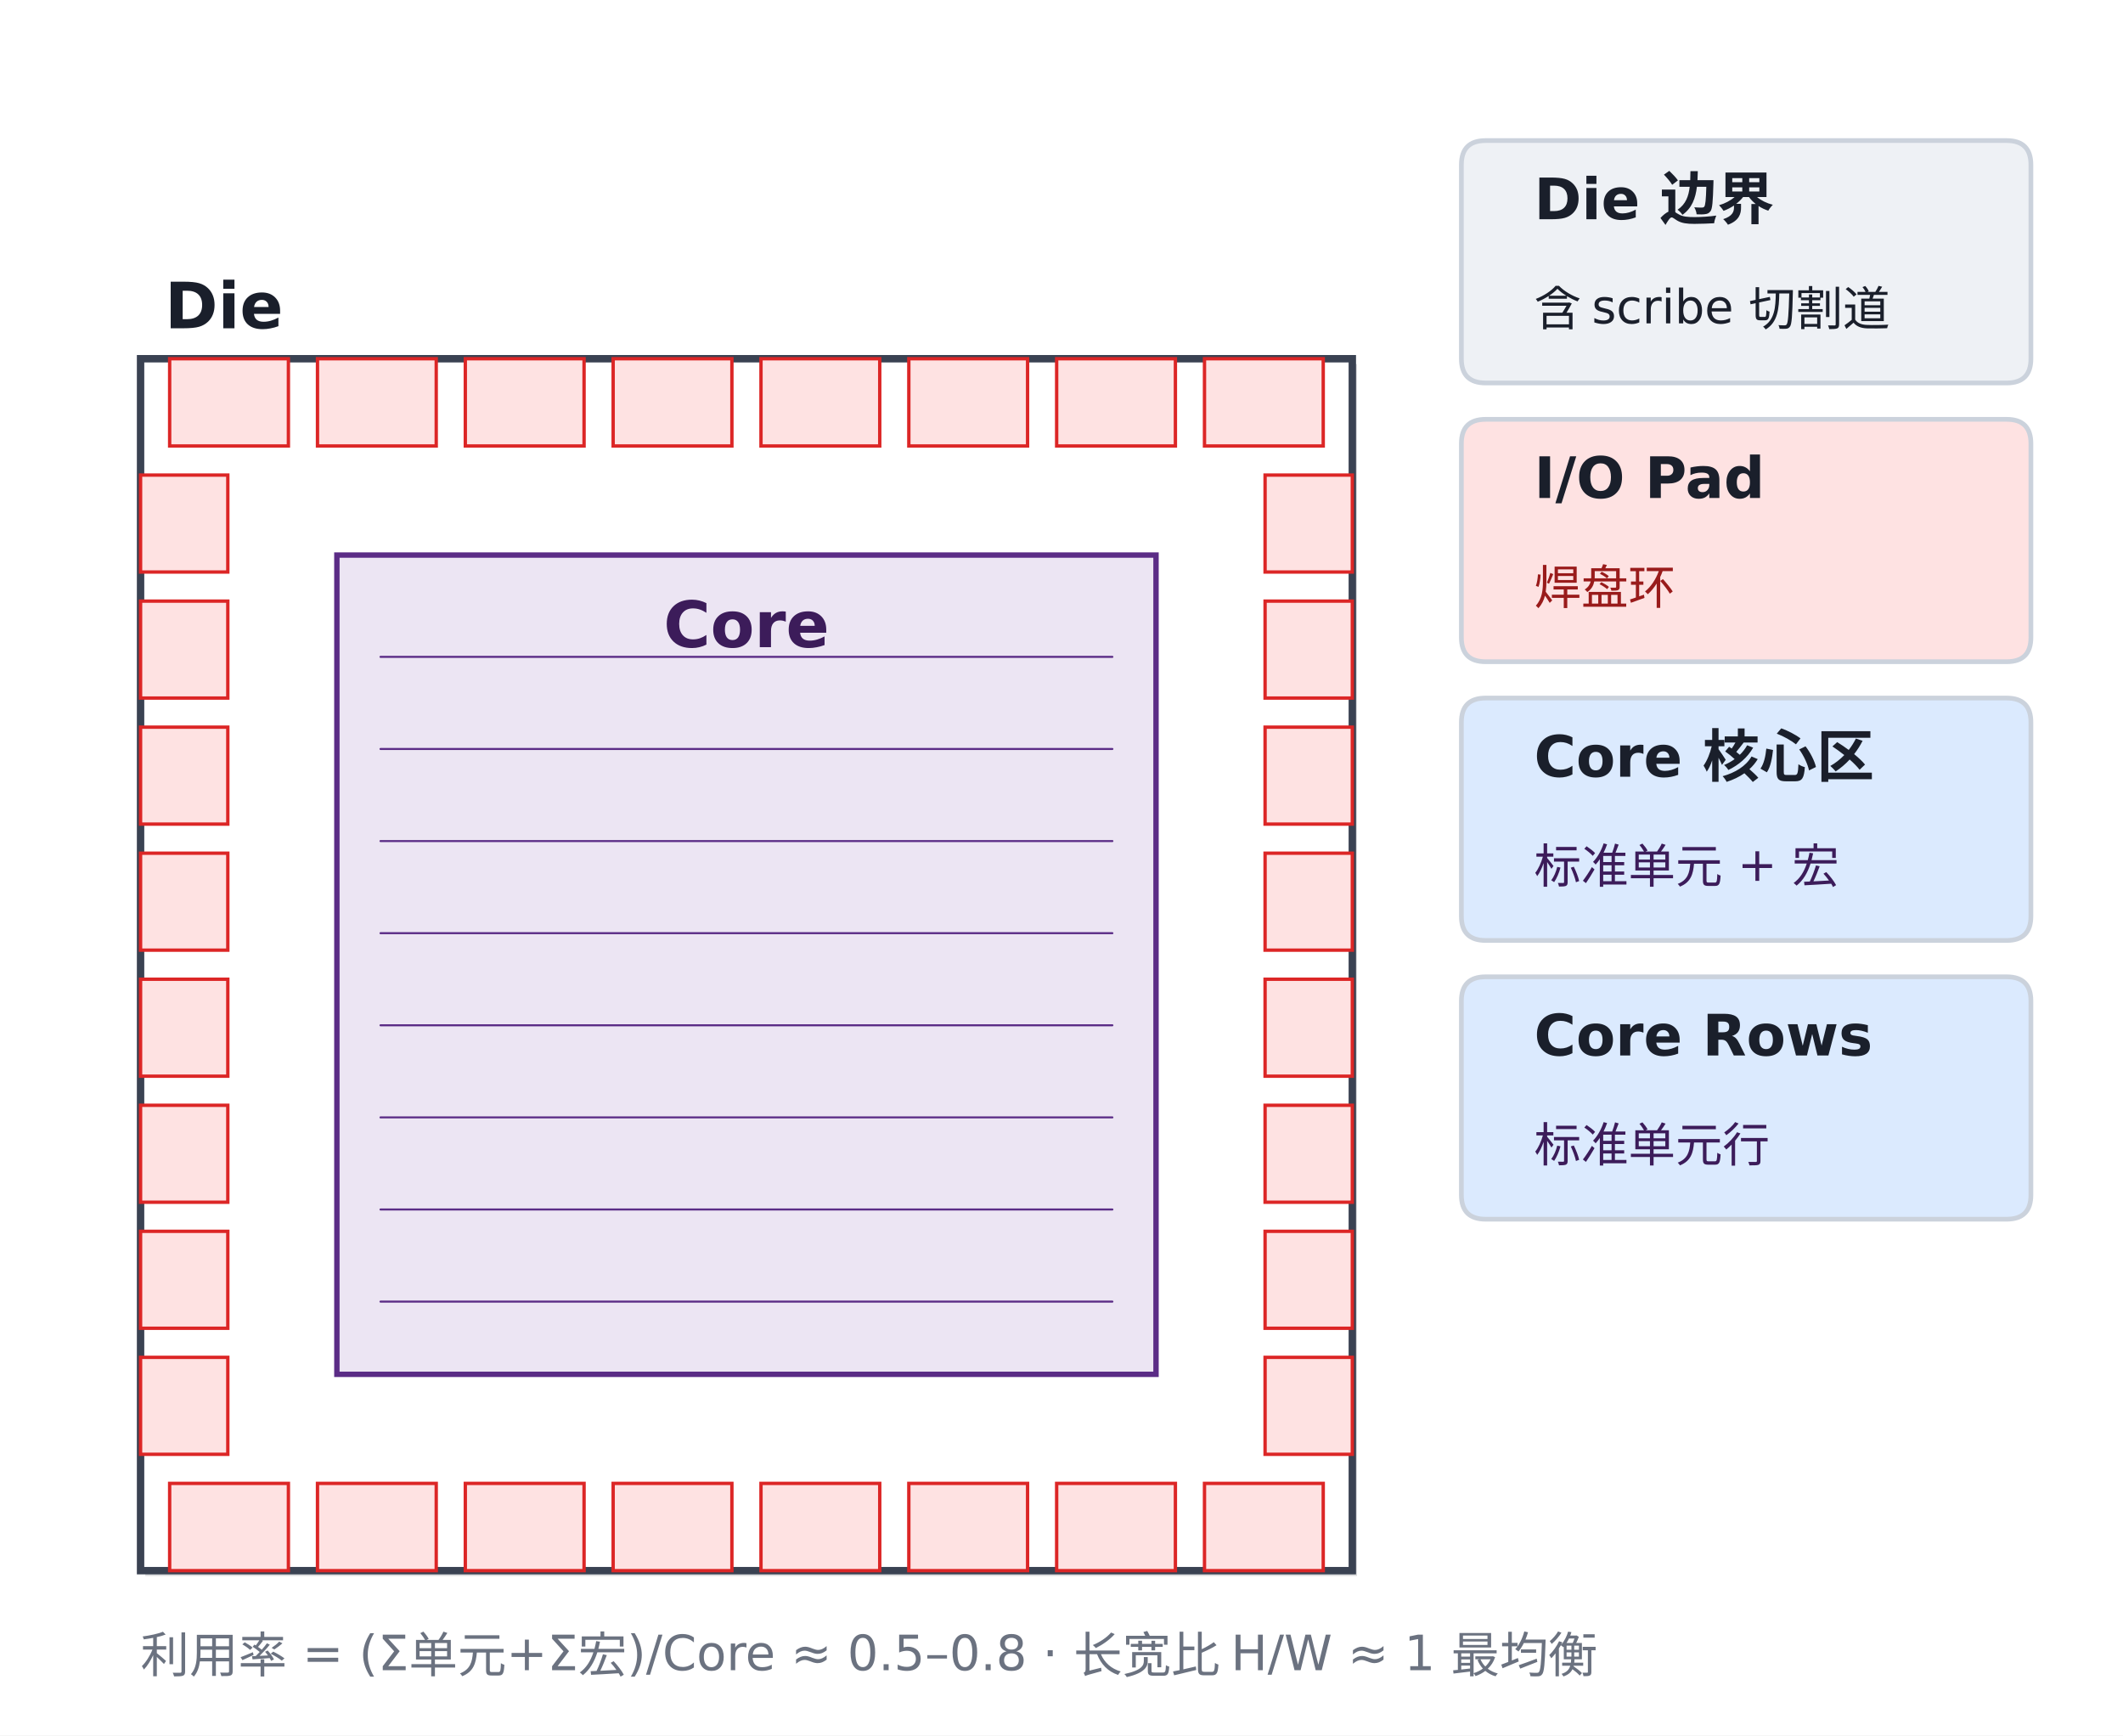
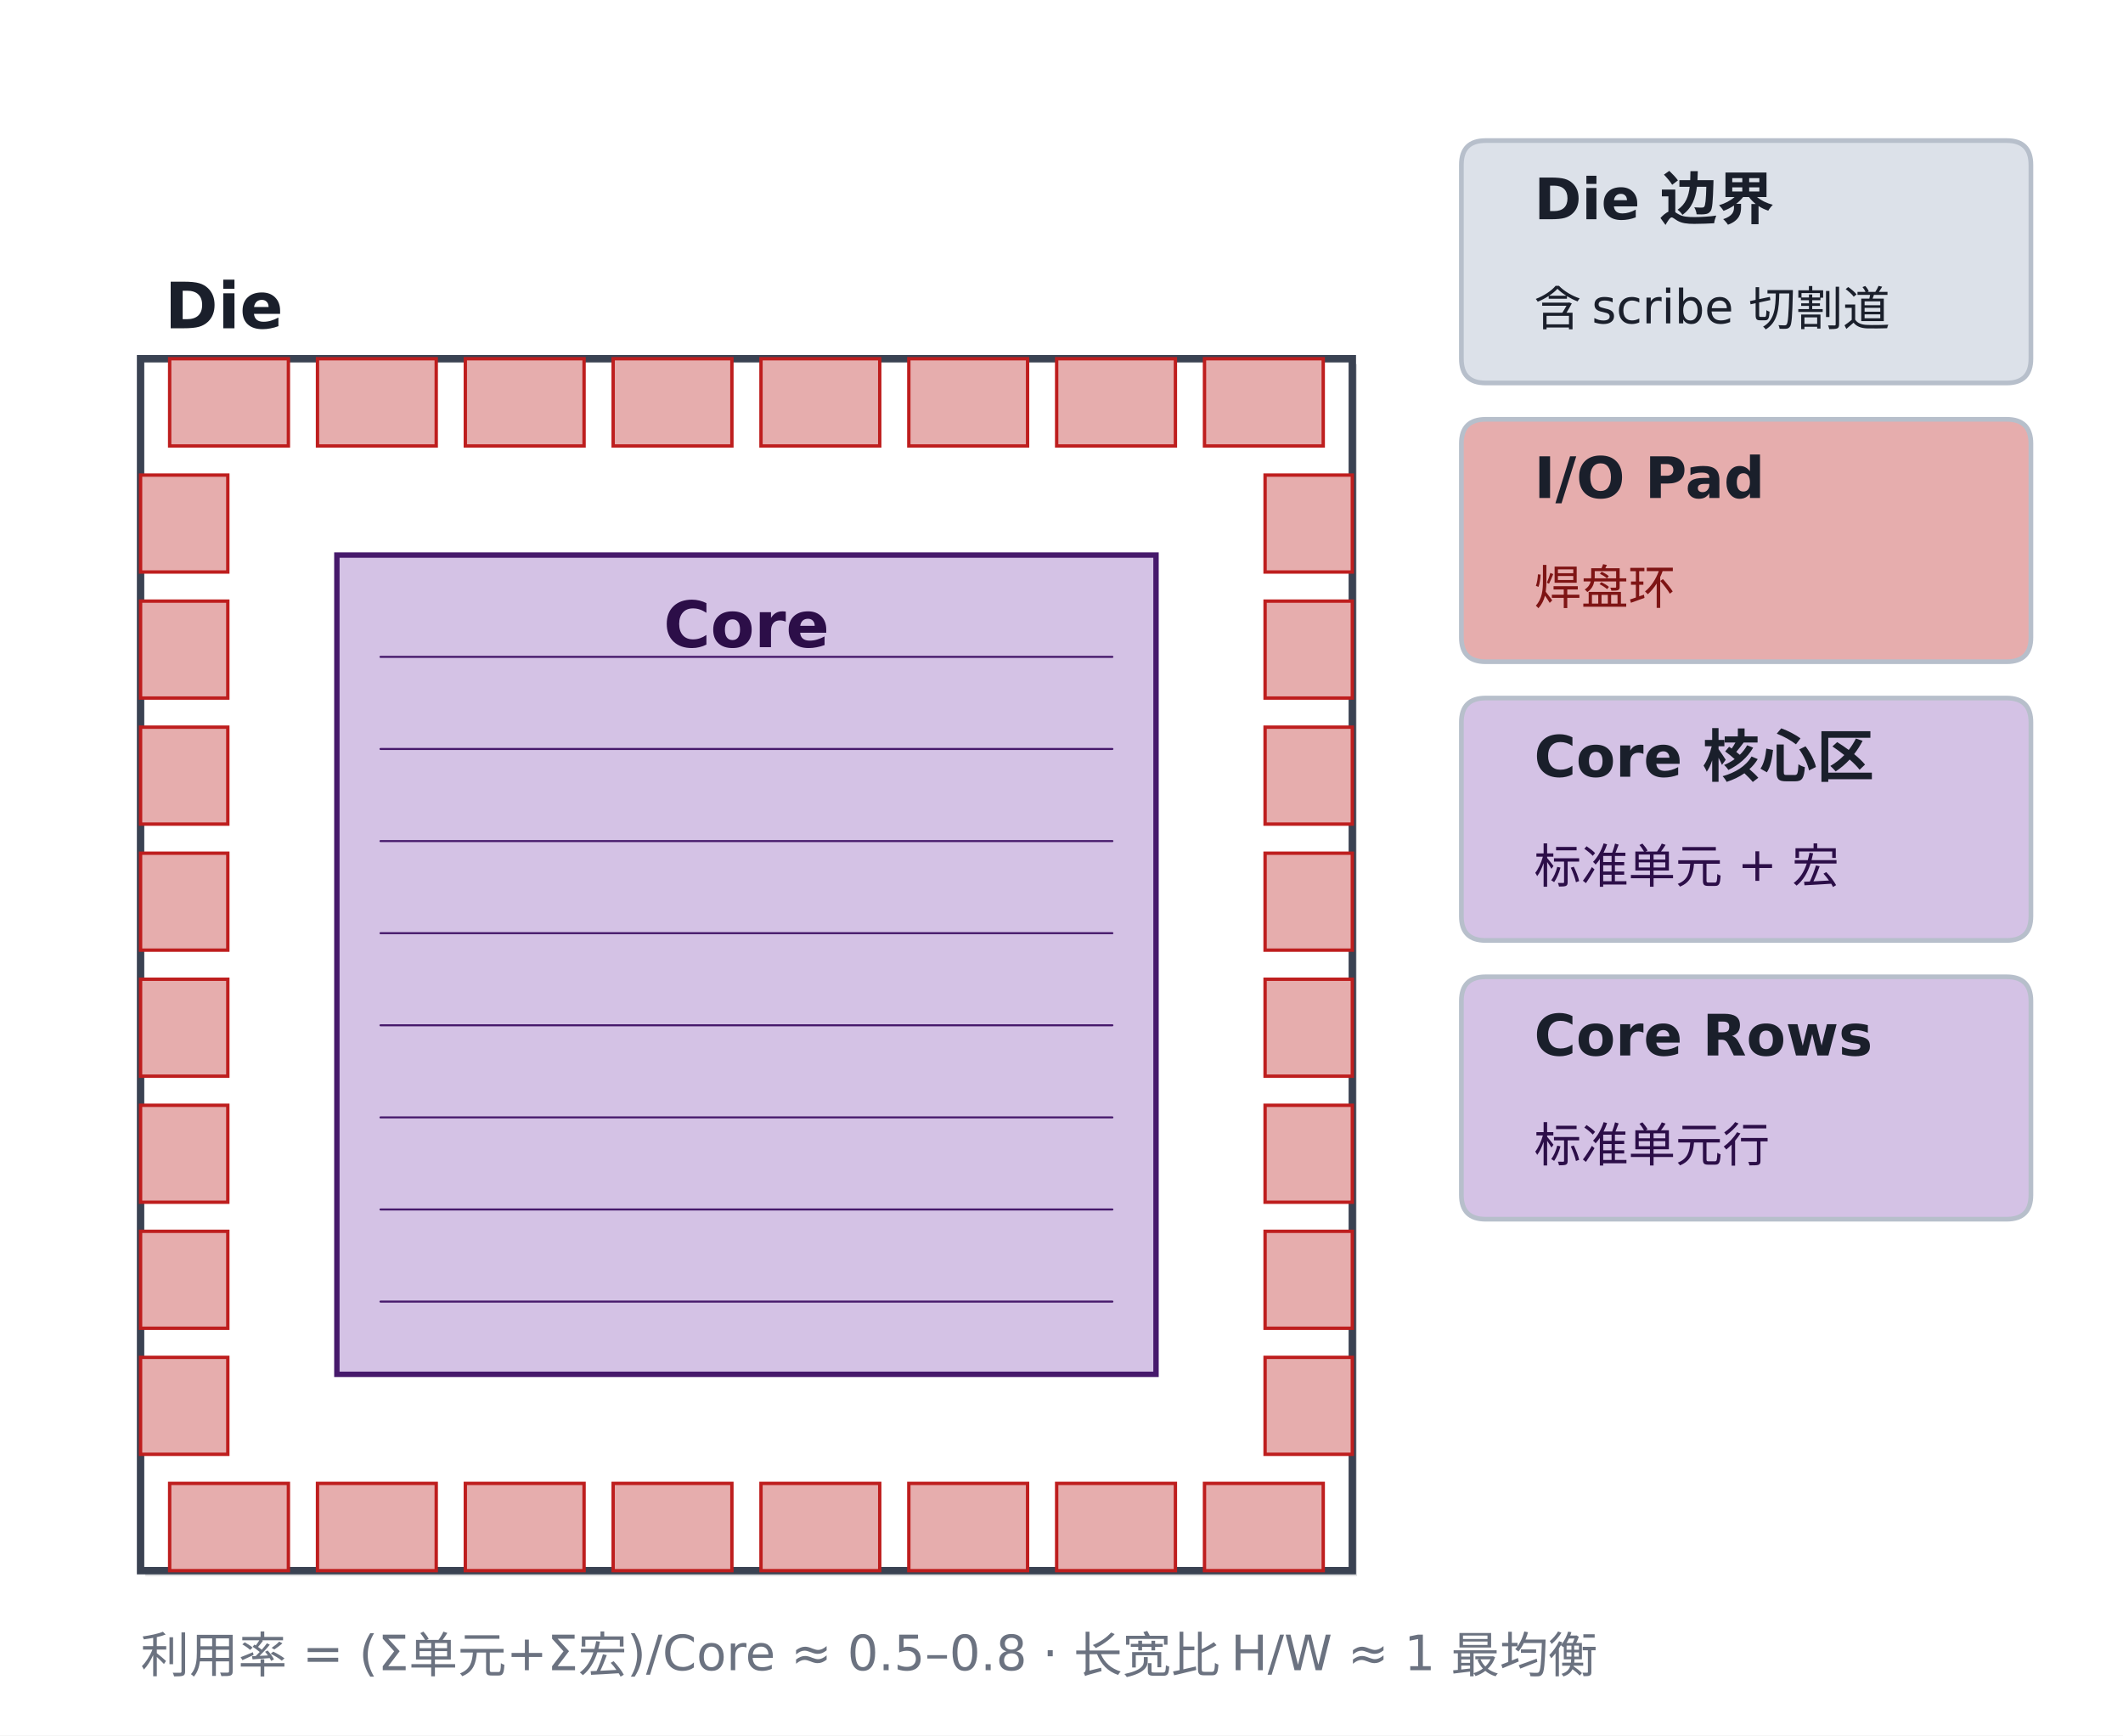
<svg xmlns="http://www.w3.org/2000/svg" width="630.72pt" height="515.52pt" viewBox="0 0 630.72 515.52" version="1.1">
  <defs>
    <style type="text/css">*{stroke-linejoin: round; stroke-linecap: butt}</style>
  </defs>
  <g id="figure_1">
    <g id="patch_1">
      <path d="M 0 515.52  L 630.72 515.52  L 630.72 0  L 0 0  z " style="fill: #ffffff" />
    </g>
    <g id="axes_1">
      <g id="patch_2">
-         <path d="M 5.76 509.76  L 624.96 509.76  L 624.96 5.76  L 5.76 5.76  z " clip-path="url(#pa37625470b)" style="fill: #ffffff" />
+         <path d="M 5.76 509.76  L 624.96 509.76  L 624.96 5.76  L 5.76 5.76  z " clip-path="url(#p5b5d2bd142)" style="fill: #ffffff" />
      </g>
      <g id="patch_3">
-         <path d="M 43.16 468.16  L 403.16 468.16  L 403.16 108.16  L 43.16 108.16  z " clip-path="url(#pa37625470b)" style="fill: #1a1f2b; opacity: 0.16" />
-         <path d="M 41.76 466.56  L 401.76 466.56  L 401.76 106.56  L 41.76 106.56  z " clip-path="url(#pa37625470b)" style="fill: #ffffff; stroke: #3a4252; stroke-width: 2.2; stroke-linejoin: miter" />
+         <path d="M 43.16 468.16  L 403.16 468.16  L 403.16 108.16  L 43.16 108.16  z " clip-path="url(#p5b5d2bd142)" style="fill: #1a1f2b; opacity: 0.16" />
+         <path d="M 41.76 466.56  L 401.76 466.56  L 401.76 106.56  L 41.76 106.56  z " clip-path="url(#p5b5d2bd142)" style="fill: #ffffff; stroke: #3a4252; stroke-width: 2.2; stroke-linejoin: miter" />
      </g>
      <g id="patch_4">
-         <path d="M 100.08 408.24  L 343.44 408.24  L 343.44 164.88  L 100.08 164.88  z " clip-path="url(#pa37625470b)" style="fill: #ece5f3; stroke: #5b2c86; stroke-width: 1.6; stroke-linejoin: miter" />
+         <path d="M 100.08 408.24  L 343.44 408.24  L 343.44 164.88  L 100.08 164.88  z " clip-path="url(#p5b5d2bd142)" style="fill: #d4c2e5; stroke: #46196b; stroke-width: 1.6; stroke-linejoin: miter" />
      </g>
      <g id="patch_5">
-         <path d="M 441.36 113.76  L 596.16 113.76  Q 603.36 113.76 603.36 106.56  L 603.36 48.96  Q 603.36 41.76 596.16 41.76  L 441.36 41.76  Q 434.16 41.76 434.16 48.96  L 434.16 106.56  Q 434.16 113.76 441.36 113.76  z " clip-path="url(#pa37625470b)" style="fill: #eef1f5; stroke: #cbd2dc; stroke-width: 1.4; stroke-linejoin: miter" />
+         <path d="M 441.36 113.76  L 596.16 113.76  Q 603.36 113.76 603.36 106.56  L 603.36 48.96  Q 603.36 41.76 596.16 41.76  L 441.36 41.76  Q 434.16 41.76 434.16 48.96  L 434.16 106.56  Q 434.16 113.76 441.36 113.76  z " clip-path="url(#p5b5d2bd142)" style="fill: #dce1e9; stroke: #b7bfcb; stroke-width: 1.4; stroke-linejoin: miter" />
      </g>
      <g id="patch_6">
-         <path d="M 441.36 196.56  L 596.16 196.56  Q 603.36 196.56 603.36 189.36  L 603.36 131.76  Q 603.36 124.56 596.16 124.56  L 441.36 124.56  Q 434.16 124.56 434.16 131.76  L 434.16 189.36  Q 434.16 196.56 441.36 196.56  z " clip-path="url(#pa37625470b)" style="fill: #fee2e2; stroke: #cbd2dc; stroke-width: 1.4; stroke-linejoin: miter" />
+         <path d="M 441.36 196.56  L 596.16 196.56  Q 603.36 196.56 603.36 189.36  L 603.36 131.76  Q 603.36 124.56 596.16 124.56  L 441.36 124.56  Q 434.16 124.56 434.16 131.76  L 434.16 189.36  Q 434.16 196.56 441.36 196.56  z " clip-path="url(#p5b5d2bd142)" style="fill: #e6adad; stroke: #b7bfcb; stroke-width: 1.4; stroke-linejoin: miter" />
      </g>
      <g id="patch_7">
-         <path d="M 441.36 279.36  L 596.16 279.36  Q 603.36 279.36 603.36 272.16  L 603.36 214.56  Q 603.36 207.36 596.16 207.36  L 441.36 207.36  Q 434.16 207.36 434.16 214.56  L 434.16 272.16  Q 434.16 279.36 441.36 279.36  z " clip-path="url(#pa37625470b)" style="fill: #dbeafe; stroke: #cbd2dc; stroke-width: 1.4; stroke-linejoin: miter" />
+         <path d="M 441.36 279.36  L 596.16 279.36  Q 603.36 279.36 603.36 272.16  L 603.36 214.56  Q 603.36 207.36 596.16 207.36  L 441.36 207.36  Q 434.16 207.36 434.16 214.56  L 434.16 272.16  Q 434.16 279.36 441.36 279.36  z " clip-path="url(#p5b5d2bd142)" style="fill: #d4c2e5; stroke: #b7bfcb; stroke-width: 1.4; stroke-linejoin: miter" />
      </g>
      <g id="patch_8">
-         <path d="M 441.36 362.16  L 596.16 362.16  Q 603.36 362.16 603.36 354.96  L 603.36 297.36  Q 603.36 290.16 596.16 290.16  L 441.36 290.16  Q 434.16 290.16 434.16 297.36  L 434.16 354.96  Q 434.16 362.16 441.36 362.16  z " clip-path="url(#pa37625470b)" style="fill: #dbeafe; stroke: #cbd2dc; stroke-width: 1.4; stroke-linejoin: miter" />
+         <path d="M 441.36 362.16  L 596.16 362.16  Q 603.36 362.16 603.36 354.96  L 603.36 297.36  Q 603.36 290.16 596.16 290.16  L 441.36 290.16  Q 434.16 290.16 434.16 297.36  L 434.16 354.96  Q 434.16 362.16 441.36 362.16  z " clip-path="url(#p5b5d2bd142)" style="fill: #d4c2e5; stroke: #b7bfcb; stroke-width: 1.4; stroke-linejoin: miter" />
      </g>
      <g id="patch_9">
-         <path d="M 50.4 466.56  L 85.68 466.56  L 85.68 440.64  L 50.4 440.64  z " clip-path="url(#pa37625470b)" style="fill: #fee2e2; stroke: #dc2626; stroke-linejoin: miter" />
+         <path d="M 50.4 466.56  L 85.68 466.56  L 85.68 440.64  L 50.4 440.64  z " clip-path="url(#p5b5d2bd142)" style="fill: #e6adad; stroke: #be1e1e; stroke-linejoin: miter" />
      </g>
      <g id="patch_10">
-         <path d="M 50.4 132.48  L 85.68 132.48  L 85.68 106.56  L 50.4 106.56  z " clip-path="url(#pa37625470b)" style="fill: #fee2e2; stroke: #dc2626; stroke-linejoin: miter" />
+         <path d="M 50.4 132.48  L 85.68 132.48  L 85.68 106.56  L 50.4 106.56  z " clip-path="url(#p5b5d2bd142)" style="fill: #e6adad; stroke: #be1e1e; stroke-linejoin: miter" />
      </g>
      <g id="patch_11">
-         <path d="M 94.32 466.56  L 129.6 466.56  L 129.6 440.64  L 94.32 440.64  z " clip-path="url(#pa37625470b)" style="fill: #fee2e2; stroke: #dc2626; stroke-linejoin: miter" />
+         <path d="M 94.32 466.56  L 129.6 466.56  L 129.6 440.64  L 94.32 440.64  z " clip-path="url(#p5b5d2bd142)" style="fill: #e6adad; stroke: #be1e1e; stroke-linejoin: miter" />
      </g>
      <g id="patch_12">
-         <path d="M 94.32 132.48  L 129.6 132.48  L 129.6 106.56  L 94.32 106.56  z " clip-path="url(#pa37625470b)" style="fill: #fee2e2; stroke: #dc2626; stroke-linejoin: miter" />
+         <path d="M 94.32 132.48  L 129.6 132.48  L 129.6 106.56  L 94.32 106.56  z " clip-path="url(#p5b5d2bd142)" style="fill: #e6adad; stroke: #be1e1e; stroke-linejoin: miter" />
      </g>
      <g id="patch_13">
-         <path d="M 138.24 466.56  L 173.52 466.56  L 173.52 440.64  L 138.24 440.64  z " clip-path="url(#pa37625470b)" style="fill: #fee2e2; stroke: #dc2626; stroke-linejoin: miter" />
+         <path d="M 138.24 466.56  L 173.52 466.56  L 173.52 440.64  L 138.24 440.64  z " clip-path="url(#p5b5d2bd142)" style="fill: #e6adad; stroke: #be1e1e; stroke-linejoin: miter" />
      </g>
      <g id="patch_14">
-         <path d="M 138.24 132.48  L 173.52 132.48  L 173.52 106.56  L 138.24 106.56  z " clip-path="url(#pa37625470b)" style="fill: #fee2e2; stroke: #dc2626; stroke-linejoin: miter" />
+         <path d="M 138.24 132.48  L 173.52 132.48  L 173.52 106.56  L 138.24 106.56  z " clip-path="url(#p5b5d2bd142)" style="fill: #e6adad; stroke: #be1e1e; stroke-linejoin: miter" />
      </g>
      <g id="patch_15">
-         <path d="M 182.16 466.56  L 217.44 466.56  L 217.44 440.64  L 182.16 440.64  z " clip-path="url(#pa37625470b)" style="fill: #fee2e2; stroke: #dc2626; stroke-linejoin: miter" />
+         <path d="M 182.16 466.56  L 217.44 466.56  L 217.44 440.64  L 182.16 440.64  z " clip-path="url(#p5b5d2bd142)" style="fill: #e6adad; stroke: #be1e1e; stroke-linejoin: miter" />
      </g>
      <g id="patch_16">
-         <path d="M 182.16 132.48  L 217.44 132.48  L 217.44 106.56  L 182.16 106.56  z " clip-path="url(#pa37625470b)" style="fill: #fee2e2; stroke: #dc2626; stroke-linejoin: miter" />
+         <path d="M 182.16 132.48  L 217.44 132.48  L 217.44 106.56  L 182.16 106.56  z " clip-path="url(#p5b5d2bd142)" style="fill: #e6adad; stroke: #be1e1e; stroke-linejoin: miter" />
      </g>
      <g id="patch_17">
-         <path d="M 226.08 466.56  L 261.36 466.56  L 261.36 440.64  L 226.08 440.64  z " clip-path="url(#pa37625470b)" style="fill: #fee2e2; stroke: #dc2626; stroke-linejoin: miter" />
+         <path d="M 226.08 466.56  L 261.36 466.56  L 261.36 440.64  L 226.08 440.64  z " clip-path="url(#p5b5d2bd142)" style="fill: #e6adad; stroke: #be1e1e; stroke-linejoin: miter" />
      </g>
      <g id="patch_18">
-         <path d="M 226.08 132.48  L 261.36 132.48  L 261.36 106.56  L 226.08 106.56  z " clip-path="url(#pa37625470b)" style="fill: #fee2e2; stroke: #dc2626; stroke-linejoin: miter" />
+         <path d="M 226.08 132.48  L 261.36 132.48  L 261.36 106.56  L 226.08 106.56  z " clip-path="url(#p5b5d2bd142)" style="fill: #e6adad; stroke: #be1e1e; stroke-linejoin: miter" />
      </g>
      <g id="patch_19">
-         <path d="M 270 466.56  L 305.28 466.56  L 305.28 440.64  L 270 440.64  z " clip-path="url(#pa37625470b)" style="fill: #fee2e2; stroke: #dc2626; stroke-linejoin: miter" />
+         <path d="M 270 466.56  L 305.28 466.56  L 305.28 440.64  L 270 440.64  z " clip-path="url(#p5b5d2bd142)" style="fill: #e6adad; stroke: #be1e1e; stroke-linejoin: miter" />
      </g>
      <g id="patch_20">
-         <path d="M 270 132.48  L 305.28 132.48  L 305.28 106.56  L 270 106.56  z " clip-path="url(#pa37625470b)" style="fill: #fee2e2; stroke: #dc2626; stroke-linejoin: miter" />
+         <path d="M 270 132.48  L 305.28 132.48  L 305.28 106.56  L 270 106.56  z " clip-path="url(#p5b5d2bd142)" style="fill: #e6adad; stroke: #be1e1e; stroke-linejoin: miter" />
      </g>
      <g id="patch_21">
-         <path d="M 313.92 466.56  L 349.2 466.56  L 349.2 440.64  L 313.92 440.64  z " clip-path="url(#pa37625470b)" style="fill: #fee2e2; stroke: #dc2626; stroke-linejoin: miter" />
+         <path d="M 313.92 466.56  L 349.2 466.56  L 349.2 440.64  L 313.92 440.64  z " clip-path="url(#p5b5d2bd142)" style="fill: #e6adad; stroke: #be1e1e; stroke-linejoin: miter" />
      </g>
      <g id="patch_22">
-         <path d="M 313.92 132.48  L 349.2 132.48  L 349.2 106.56  L 313.92 106.56  z " clip-path="url(#pa37625470b)" style="fill: #fee2e2; stroke: #dc2626; stroke-linejoin: miter" />
+         <path d="M 313.92 132.48  L 349.2 132.48  L 349.2 106.56  L 313.92 106.56  z " clip-path="url(#p5b5d2bd142)" style="fill: #e6adad; stroke: #be1e1e; stroke-linejoin: miter" />
      </g>
      <g id="patch_23">
-         <path d="M 357.84 466.56  L 393.12 466.56  L 393.12 440.64  L 357.84 440.64  z " clip-path="url(#pa37625470b)" style="fill: #fee2e2; stroke: #dc2626; stroke-linejoin: miter" />
+         <path d="M 357.84 466.56  L 393.12 466.56  L 393.12 440.64  L 357.84 440.64  z " clip-path="url(#p5b5d2bd142)" style="fill: #e6adad; stroke: #be1e1e; stroke-linejoin: miter" />
      </g>
      <g id="patch_24">
-         <path d="M 357.84 132.48  L 393.12 132.48  L 393.12 106.56  L 357.84 106.56  z " clip-path="url(#pa37625470b)" style="fill: #fee2e2; stroke: #dc2626; stroke-linejoin: miter" />
+         <path d="M 357.84 132.48  L 393.12 132.48  L 393.12 106.56  L 357.84 106.56  z " clip-path="url(#p5b5d2bd142)" style="fill: #e6adad; stroke: #be1e1e; stroke-linejoin: miter" />
      </g>
      <g id="patch_25">
-         <path d="M 41.76 432  L 67.68 432  L 67.68 403.2  L 41.76 403.2  z " clip-path="url(#pa37625470b)" style="fill: #fee2e2; stroke: #dc2626; stroke-linejoin: miter" />
+         <path d="M 41.76 432  L 67.68 432  L 67.68 403.2  L 41.76 403.2  z " clip-path="url(#p5b5d2bd142)" style="fill: #e6adad; stroke: #be1e1e; stroke-linejoin: miter" />
      </g>
      <g id="patch_26">
-         <path d="M 375.84 432  L 401.76 432  L 401.76 403.2  L 375.84 403.2  z " clip-path="url(#pa37625470b)" style="fill: #fee2e2; stroke: #dc2626; stroke-linejoin: miter" />
+         <path d="M 375.84 432  L 401.76 432  L 401.76 403.2  L 375.84 403.2  z " clip-path="url(#p5b5d2bd142)" style="fill: #e6adad; stroke: #be1e1e; stroke-linejoin: miter" />
      </g>
      <g id="patch_27">
-         <path d="M 41.76 394.56  L 67.68 394.56  L 67.68 365.76  L 41.76 365.76  z " clip-path="url(#pa37625470b)" style="fill: #fee2e2; stroke: #dc2626; stroke-linejoin: miter" />
+         <path d="M 41.76 394.56  L 67.68 394.56  L 67.68 365.76  L 41.76 365.76  z " clip-path="url(#p5b5d2bd142)" style="fill: #e6adad; stroke: #be1e1e; stroke-linejoin: miter" />
      </g>
      <g id="patch_28">
-         <path d="M 375.84 394.56  L 401.76 394.56  L 401.76 365.76  L 375.84 365.76  z " clip-path="url(#pa37625470b)" style="fill: #fee2e2; stroke: #dc2626; stroke-linejoin: miter" />
+         <path d="M 375.84 394.56  L 401.76 394.56  L 401.76 365.76  L 375.84 365.76  z " clip-path="url(#p5b5d2bd142)" style="fill: #e6adad; stroke: #be1e1e; stroke-linejoin: miter" />
      </g>
      <g id="patch_29">
-         <path d="M 41.76 357.12  L 67.68 357.12  L 67.68 328.32  L 41.76 328.32  z " clip-path="url(#pa37625470b)" style="fill: #fee2e2; stroke: #dc2626; stroke-linejoin: miter" />
+         <path d="M 41.76 357.12  L 67.68 357.12  L 67.68 328.32  L 41.76 328.32  z " clip-path="url(#p5b5d2bd142)" style="fill: #e6adad; stroke: #be1e1e; stroke-linejoin: miter" />
      </g>
      <g id="patch_30">
-         <path d="M 375.84 357.12  L 401.76 357.12  L 401.76 328.32  L 375.84 328.32  z " clip-path="url(#pa37625470b)" style="fill: #fee2e2; stroke: #dc2626; stroke-linejoin: miter" />
+         <path d="M 375.84 357.12  L 401.76 357.12  L 401.76 328.32  L 375.84 328.32  z " clip-path="url(#p5b5d2bd142)" style="fill: #e6adad; stroke: #be1e1e; stroke-linejoin: miter" />
      </g>
      <g id="patch_31">
-         <path d="M 41.76 319.68  L 67.68 319.68  L 67.68 290.88  L 41.76 290.88  z " clip-path="url(#pa37625470b)" style="fill: #fee2e2; stroke: #dc2626; stroke-linejoin: miter" />
+         <path d="M 41.76 319.68  L 67.68 319.68  L 67.68 290.88  L 41.76 290.88  z " clip-path="url(#p5b5d2bd142)" style="fill: #e6adad; stroke: #be1e1e; stroke-linejoin: miter" />
      </g>
      <g id="patch_32">
-         <path d="M 375.84 319.68  L 401.76 319.68  L 401.76 290.88  L 375.84 290.88  z " clip-path="url(#pa37625470b)" style="fill: #fee2e2; stroke: #dc2626; stroke-linejoin: miter" />
+         <path d="M 375.84 319.68  L 401.76 319.68  L 401.76 290.88  L 375.84 290.88  z " clip-path="url(#p5b5d2bd142)" style="fill: #e6adad; stroke: #be1e1e; stroke-linejoin: miter" />
      </g>
      <g id="patch_33">
-         <path d="M 41.76 282.24  L 67.68 282.24  L 67.68 253.44  L 41.76 253.44  z " clip-path="url(#pa37625470b)" style="fill: #fee2e2; stroke: #dc2626; stroke-linejoin: miter" />
+         <path d="M 41.76 282.24  L 67.68 282.24  L 67.68 253.44  L 41.76 253.44  z " clip-path="url(#p5b5d2bd142)" style="fill: #e6adad; stroke: #be1e1e; stroke-linejoin: miter" />
      </g>
      <g id="patch_34">
-         <path d="M 375.84 282.24  L 401.76 282.24  L 401.76 253.44  L 375.84 253.44  z " clip-path="url(#pa37625470b)" style="fill: #fee2e2; stroke: #dc2626; stroke-linejoin: miter" />
+         <path d="M 375.84 282.24  L 401.76 282.24  L 401.76 253.44  L 375.84 253.44  z " clip-path="url(#p5b5d2bd142)" style="fill: #e6adad; stroke: #be1e1e; stroke-linejoin: miter" />
      </g>
      <g id="patch_35">
-         <path d="M 41.76 244.8  L 67.68 244.8  L 67.68 216  L 41.76 216  z " clip-path="url(#pa37625470b)" style="fill: #fee2e2; stroke: #dc2626; stroke-linejoin: miter" />
+         <path d="M 41.76 244.8  L 67.68 244.8  L 67.68 216  L 41.76 216  z " clip-path="url(#p5b5d2bd142)" style="fill: #e6adad; stroke: #be1e1e; stroke-linejoin: miter" />
      </g>
      <g id="patch_36">
-         <path d="M 375.84 244.8  L 401.76 244.8  L 401.76 216  L 375.84 216  z " clip-path="url(#pa37625470b)" style="fill: #fee2e2; stroke: #dc2626; stroke-linejoin: miter" />
+         <path d="M 375.84 244.8  L 401.76 244.8  L 401.76 216  L 375.84 216  z " clip-path="url(#p5b5d2bd142)" style="fill: #e6adad; stroke: #be1e1e; stroke-linejoin: miter" />
      </g>
      <g id="patch_37">
-         <path d="M 41.76 207.36  L 67.68 207.36  L 67.68 178.56  L 41.76 178.56  z " clip-path="url(#pa37625470b)" style="fill: #fee2e2; stroke: #dc2626; stroke-linejoin: miter" />
+         <path d="M 41.76 207.36  L 67.68 207.36  L 67.68 178.56  L 41.76 178.56  z " clip-path="url(#p5b5d2bd142)" style="fill: #e6adad; stroke: #be1e1e; stroke-linejoin: miter" />
      </g>
      <g id="patch_38">
-         <path d="M 375.84 207.36  L 401.76 207.36  L 401.76 178.56  L 375.84 178.56  z " clip-path="url(#pa37625470b)" style="fill: #fee2e2; stroke: #dc2626; stroke-linejoin: miter" />
+         <path d="M 375.84 207.36  L 401.76 207.36  L 401.76 178.56  L 375.84 178.56  z " clip-path="url(#p5b5d2bd142)" style="fill: #e6adad; stroke: #be1e1e; stroke-linejoin: miter" />
      </g>
      <g id="patch_39">
-         <path d="M 41.76 169.92  L 67.68 169.92  L 67.68 141.12  L 41.76 141.12  z " clip-path="url(#pa37625470b)" style="fill: #fee2e2; stroke: #dc2626; stroke-linejoin: miter" />
+         <path d="M 41.76 169.92  L 67.68 169.92  L 67.68 141.12  L 41.76 141.12  z " clip-path="url(#p5b5d2bd142)" style="fill: #e6adad; stroke: #be1e1e; stroke-linejoin: miter" />
      </g>
      <g id="patch_40">
-         <path d="M 375.84 169.92  L 401.76 169.92  L 401.76 141.12  L 375.84 141.12  z " clip-path="url(#pa37625470b)" style="fill: #fee2e2; stroke: #dc2626; stroke-linejoin: miter" />
+         <path d="M 375.84 169.92  L 401.76 169.92  L 401.76 141.12  L 375.84 141.12  z " clip-path="url(#p5b5d2bd142)" style="fill: #e6adad; stroke: #be1e1e; stroke-linejoin: miter" />
      </g>
      <g id="line2d_1">
-         <path d="M 113.04 386.64  L 330.48 386.64  " clip-path="url(#pa37625470b)" style="fill: none; stroke: #5b2c86; stroke-width: 0.6; stroke-linecap: round" />
+         <path d="M 113.04 386.64  L 330.48 386.64  " clip-path="url(#p5b5d2bd142)" style="fill: none; stroke: #46196b; stroke-width: 0.6; stroke-linecap: round" />
      </g>
      <g id="line2d_2">
-         <path d="M 113.04 359.28  L 330.48 359.28  " clip-path="url(#pa37625470b)" style="fill: none; stroke: #5b2c86; stroke-width: 0.6; stroke-linecap: round" />
+         <path d="M 113.04 359.28  L 330.48 359.28  " clip-path="url(#p5b5d2bd142)" style="fill: none; stroke: #46196b; stroke-width: 0.6; stroke-linecap: round" />
      </g>
      <g id="line2d_3">
-         <path d="M 113.04 331.92  L 330.48 331.92  " clip-path="url(#pa37625470b)" style="fill: none; stroke: #5b2c86; stroke-width: 0.6; stroke-linecap: round" />
+         <path d="M 113.04 331.92  L 330.48 331.92  " clip-path="url(#p5b5d2bd142)" style="fill: none; stroke: #46196b; stroke-width: 0.6; stroke-linecap: round" />
      </g>
      <g id="line2d_4">
-         <path d="M 113.04 304.56  L 330.48 304.56  " clip-path="url(#pa37625470b)" style="fill: none; stroke: #5b2c86; stroke-width: 0.6; stroke-linecap: round" />
+         <path d="M 113.04 304.56  L 330.48 304.56  " clip-path="url(#p5b5d2bd142)" style="fill: none; stroke: #46196b; stroke-width: 0.6; stroke-linecap: round" />
      </g>
      <g id="line2d_5">
-         <path d="M 113.04 277.2  L 330.48 277.2  " clip-path="url(#pa37625470b)" style="fill: none; stroke: #5b2c86; stroke-width: 0.6; stroke-linecap: round" />
+         <path d="M 113.04 277.2  L 330.48 277.2  " clip-path="url(#p5b5d2bd142)" style="fill: none; stroke: #46196b; stroke-width: 0.6; stroke-linecap: round" />
      </g>
      <g id="line2d_6">
-         <path d="M 113.04 249.84  L 330.48 249.84  " clip-path="url(#pa37625470b)" style="fill: none; stroke: #5b2c86; stroke-width: 0.6; stroke-linecap: round" />
+         <path d="M 113.04 249.84  L 330.48 249.84  " clip-path="url(#p5b5d2bd142)" style="fill: none; stroke: #46196b; stroke-width: 0.6; stroke-linecap: round" />
      </g>
      <g id="line2d_7">
-         <path d="M 113.04 222.48  L 330.48 222.48  " clip-path="url(#pa37625470b)" style="fill: none; stroke: #5b2c86; stroke-width: 0.6; stroke-linecap: round" />
+         <path d="M 113.04 222.48  L 330.48 222.48  " clip-path="url(#p5b5d2bd142)" style="fill: none; stroke: #46196b; stroke-width: 0.6; stroke-linecap: round" />
      </g>
      <g id="line2d_8">
-         <path d="M 113.04 195.12  L 330.48 195.12  " clip-path="url(#pa37625470b)" style="fill: none; stroke: #5b2c86; stroke-width: 0.6; stroke-linecap: round" />
+         <path d="M 113.04 195.12  L 330.48 195.12  " clip-path="url(#p5b5d2bd142)" style="fill: none; stroke: #46196b; stroke-width: 0.6; stroke-linecap: round" />
      </g>
      <g id="text_1">
        <text style="font-weight: 700; font-size: 19px; font-family: 'Microsoft YaHei', 'Microsoft YaHei UI', 'SimHei', 'Segoe UI', 'DejaVu Sans', sans-serif; text-anchor: start; fill: #1a1f2b" x="48.96" y="97.517" transform="rotate(-0 48.96 97.51672)">Die</text>
      </g>
      <g id="text_2">
        <text style="font-weight: 700; font-size: 17px; font-family: 'Microsoft YaHei', 'Microsoft YaHei UI', 'SimHei', 'Segoe UI', 'DejaVu Sans', sans-serif; text-anchor: start; fill: #1a1f2b" x="455.76" y="65.129" transform="rotate(-0 455.76 65.12937)">Die 边界</text>
      </g>
      <g id="text_3">
        <text style="font-size: 14px; font-family: 'Microsoft YaHei', 'Microsoft YaHei UI', 'SimHei', 'Segoe UI', 'DejaVu Sans', sans-serif; text-anchor: start; fill: #1a1f2b" x="455.76" y="96.691" transform="rotate(-0 455.76 96.69125)">含 scribe 切割道</text>
      </g>
      <g id="text_4">
        <text style="font-weight: 700; font-size: 17px; font-family: 'Microsoft YaHei', 'Microsoft YaHei UI', 'SimHei', 'Segoe UI', 'DejaVu Sans', sans-serif; text-anchor: start; fill: #1a1f2b" x="455.76" y="147.929" transform="rotate(-0 455.76 147.9294)">I/O Pad</text>
      </g>
      <g id="text_5">
-         <text style="font-size: 14px; font-family: 'Microsoft YaHei', 'Microsoft YaHei UI', 'SimHei', 'Segoe UI', 'DejaVu Sans', sans-serif; text-anchor: start; fill: #991b1b" x="455.76" y="179.491" transform="rotate(-0 455.76 179.4913)">焊盘环</text>
+         <text style="font-size: 14px; font-family: 'Microsoft YaHei', 'Microsoft YaHei UI', 'SimHei', 'Segoe UI', 'DejaVu Sans', sans-serif; text-anchor: start; fill: #7e1414" x="455.76" y="179.491" transform="rotate(-0 455.76 179.4913)">焊盘环</text>
      </g>
      <g id="text_6">
        <text style="font-weight: 700; font-size: 17px; font-family: 'Microsoft YaHei', 'Microsoft YaHei UI', 'SimHei', 'Segoe UI', 'DejaVu Sans', sans-serif; text-anchor: start; fill: #1a1f2b" x="455.76" y="230.729" transform="rotate(-0 455.76 230.7294)">Core 核心区</text>
      </g>
      <g id="text_7">
-         <text style="font-size: 14px; font-family: 'Microsoft YaHei', 'Microsoft YaHei UI', 'SimHei', 'Segoe UI', 'DejaVu Sans', sans-serif; text-anchor: start; fill: #3c1c5a" x="455.76" y="262.291" transform="rotate(-0 455.76 262.2912)">标准单元 + 宏</text>
+         <text style="font-size: 14px; font-family: 'Microsoft YaHei', 'Microsoft YaHei UI', 'SimHei', 'Segoe UI', 'DejaVu Sans', sans-serif; text-anchor: start; fill: #2c0e48" x="455.76" y="262.291" transform="rotate(-0 455.76 262.2912)">标准单元 + 宏</text>
      </g>
      <g id="text_8">
        <text style="font-weight: 700; font-size: 17px; font-family: 'Microsoft YaHei', 'Microsoft YaHei UI', 'SimHei', 'Segoe UI', 'DejaVu Sans', sans-serif; text-anchor: start; fill: #1a1f2b" x="455.76" y="313.529" transform="rotate(-0 455.76 313.5294)">Core Rows</text>
      </g>
      <g id="text_9">
-         <text style="font-size: 14px; font-family: 'Microsoft YaHei', 'Microsoft YaHei UI', 'SimHei', 'Segoe UI', 'DejaVu Sans', sans-serif; text-anchor: start; fill: #3c1c5a" x="455.76" y="345.091" transform="rotate(-0 455.76 345.0913)">标准单元行</text>
+         <text style="font-size: 14px; font-family: 'Microsoft YaHei', 'Microsoft YaHei UI', 'SimHei', 'Segoe UI', 'DejaVu Sans', sans-serif; text-anchor: start; fill: #2c0e48" x="455.76" y="345.091" transform="rotate(-0 455.76 345.0913)">标准单元行</text>
      </g>
      <g id="text_10">
        <text style="font-size: 14.5px; font-family: 'Microsoft YaHei', 'Microsoft YaHei UI', 'SimHei', 'Segoe UI', 'DejaVu Sans', sans-serif; text-anchor: start; fill: #6b7280" x="41.76" y="496.8" transform="rotate(-0 41.76 496.8)">利用率 = (Σ单元+Σ宏)/Core ≈ 0.5–0.8   ·   长宽比 H/W ≈ 1 最均衡</text>
      </g>
      <g id="text_11">
-         <text style="font-weight: 700; font-size: 19px; font-family: 'Microsoft YaHei', 'Microsoft YaHei UI', 'SimHei', 'Segoe UI', 'DejaVu Sans', sans-serif; text-anchor: middle; fill: #3c1c5a" x="221.76" y="192.24" transform="rotate(-0 221.76 192.24)">Core</text>
+         <text style="font-weight: 700; font-size: 19px; font-family: 'Microsoft YaHei', 'Microsoft YaHei UI', 'SimHei', 'Segoe UI', 'DejaVu Sans', sans-serif; text-anchor: middle; fill: #2c0e48" x="221.76" y="192.24" transform="rotate(-0 221.76 192.24)">Core</text>
      </g>
    </g>
  </g>
  <defs>
-     <clipPath id="pa37625470b">
+     <clipPath id="p5b5d2bd142">
      <rect x="5.76" y="5.76" width="619.2" height="504" />
    </clipPath>
  </defs>
</svg>
